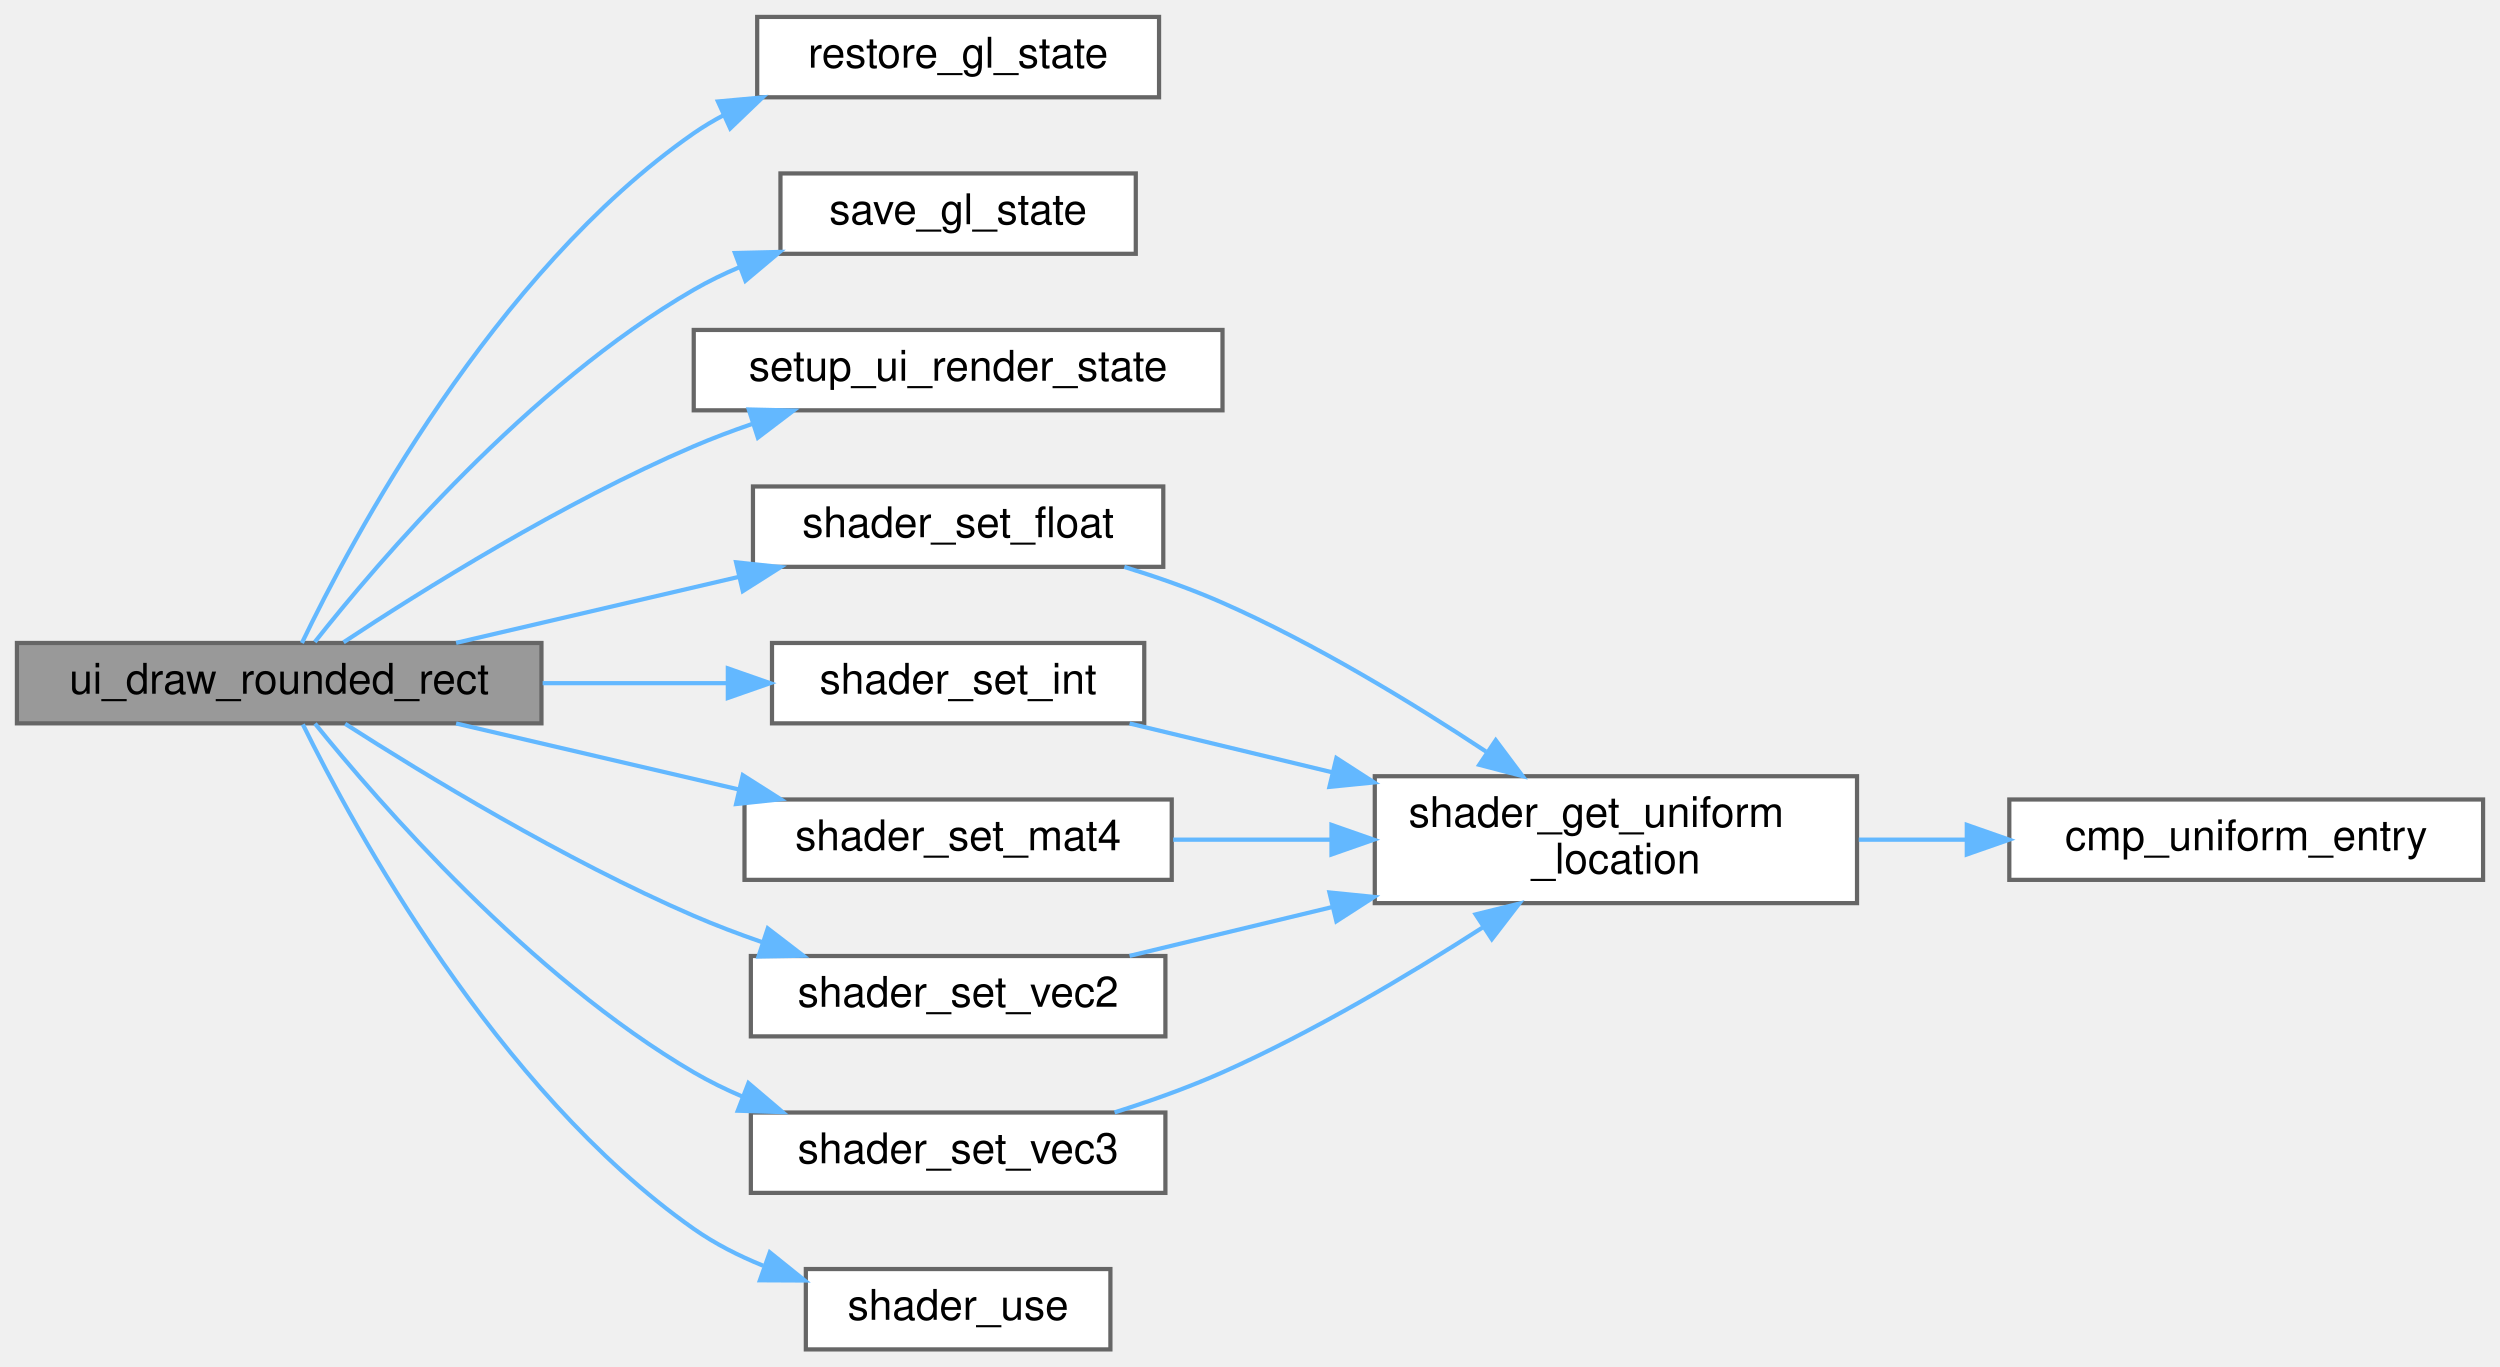
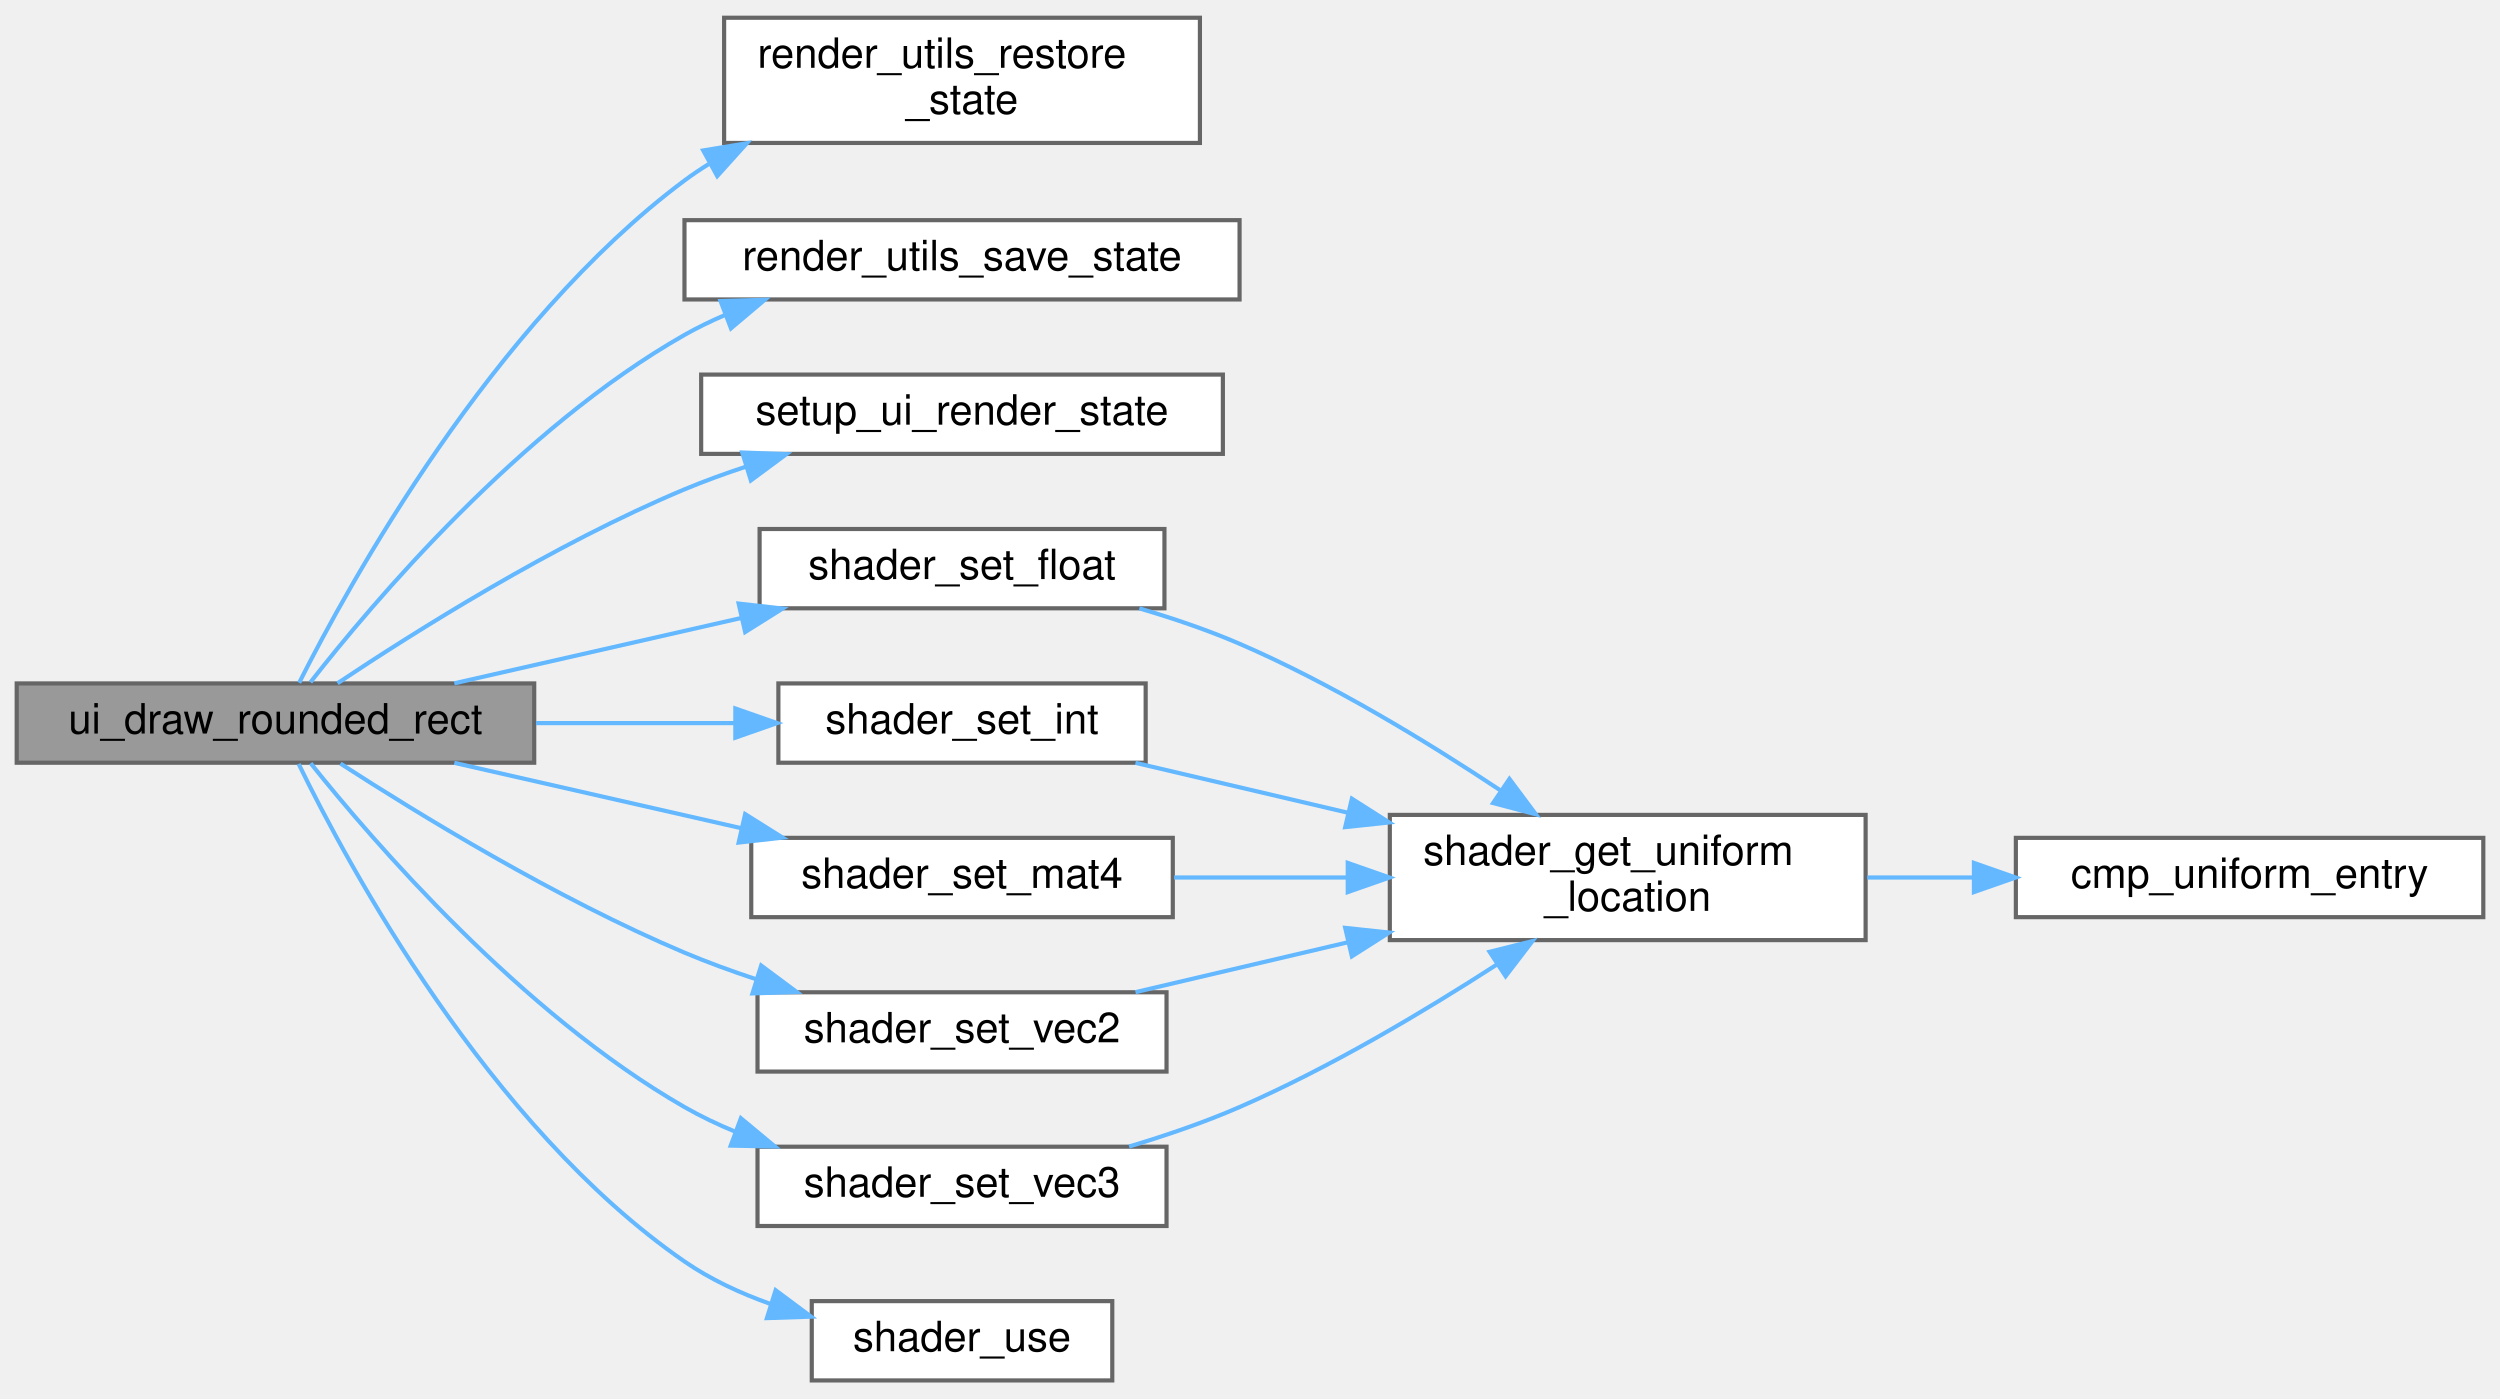
- <svg xmlns="http://www.w3.org/2000/svg" xmlns:xlink="http://www.w3.org/1999/xlink" width="591pt" height="323pt" viewBox="0.00 0.00 591.00 323.00">
-   <g id="graph0" class="graph" transform="scale(1 1) rotate(0) translate(4 319)">
+ <svg xmlns="http://www.w3.org/2000/svg" xmlns:xlink="http://www.w3.org/1999/xlink" width="599pt" height="335pt" viewBox="0.00 0.00 599.00 334.50">
+   <g id="graph0" class="graph" transform="scale(1 1) rotate(0) translate(4 330.5)">
    <g id="Node000001" class="node">
      <g id="a_Node000001">
        <a xlink:title="Draws a rounded rectangle with custom alpha.">
          <polygon fill="#999999" stroke="#666666" points="124,-167 0,-167 0,-148 124,-148 124,-167" />
          <text text-anchor="middle" x="62" y="-155" font-family="Helvetica,sans-Serif" font-size="10.00">ui_draw_rounded_rect</text>
        </a>
      </g>
    </g>
    <g id="Node000002" class="node">
      <g id="a_Node000002">
-         <a xlink:href="ui_8c.html#a3c924c9b9fc2b783756213d65e6d28d8" target="_top" xlink:title=" ">
-           <polygon fill="white" stroke="#666666" points="270,-315 175,-315 175,-296 270,-296 270,-315" />
-           <text text-anchor="middle" x="222.5" y="-303" font-family="Helvetica,sans-Serif" font-size="10.00">restore_gl_state</text>
+         <a xlink:href="render__utils_8c.html#aa6820952026feea828b06074d33f0a96" target="_top" xlink:title="Restores OpenGL state from a backup struct.">
+           <polygon fill="white" stroke="#666666" points="283.5,-326.5 169.5,-326.5 169.5,-296.5 283.5,-296.5 283.5,-326.5" />
+           <text text-anchor="start" x="177.5" y="-314.5" font-family="Helvetica,sans-Serif" font-size="10.00">render_utils_restore</text>
+           <text text-anchor="middle" x="226.5" y="-303.5" font-family="Helvetica,sans-Serif" font-size="10.00">_state</text>
        </a>
      </g>
    </g>
    <g id="edge1_Node000001_Node000002" class="edge">
      <g id="a_edge1_Node000001_Node000002">
        <a xlink:title=" ">
-           <path fill="none" stroke="#63b8ff" d="M67.37,-167C78.91,-191.01 112.59,-254.56 160,-287.5 162.24,-289.05 164.61,-290.47 167.06,-291.77" />
-           <polygon fill="#63b8ff" stroke="#63b8ff" points="165.72,-295.01 176.27,-295.97 168.62,-288.64 165.72,-295.01" />
+           <path fill="none" stroke="#63b8ff" d="M67.68,-167.16C79.69,-191 113.94,-253.17 160,-287.5 161.85,-288.88 163.8,-290.19 165.8,-291.43" />
+           <polygon fill="#63b8ff" stroke="#63b8ff" points="164.49,-294.7 174.94,-296.43 167.85,-288.56 164.49,-294.7" />
        </a>
      </g>
    </g>
    <g id="Node000003" class="node">
      <g id="a_Node000003">
-         <a xlink:href="ui_8c.html#a1a81b4728d6451c5090b8190bdfd3b80" target="_top" xlink:title=" ">
-           <polygon fill="white" stroke="#666666" points="264.5,-278 180.5,-278 180.5,-259 264.5,-259 264.5,-278" />
-           <text text-anchor="middle" x="222.5" y="-266" font-family="Helvetica,sans-Serif" font-size="10.00">save_gl_state</text>
+         <a xlink:href="render__utils_8c.html#aa6f98bd6406323d50aa3beb34f2bd8a9" target="_top" xlink:title="Saves current OpenGL state to a backup struct.">
+           <polygon fill="white" stroke="#666666" points="293,-278 160,-278 160,-259 293,-259 293,-278" />
+           <text text-anchor="middle" x="226.5" y="-266" font-family="Helvetica,sans-Serif" font-size="10.00">render_utils_save_state</text>
        </a>
      </g>
    </g>
    <g id="edge2_Node000001_Node000003" class="edge">
      <g id="a_edge2_Node000001_Node000003">
        <a xlink:title=" ">
-           <path fill="none" stroke="#63b8ff" d="M70.42,-167.23C85.32,-186.11 120.83,-227.83 160,-250.5 163.42,-252.48 167.08,-254.26 170.84,-255.85" />
-           <polygon fill="#63b8ff" stroke="#63b8ff" points="169.74,-259.18 180.33,-259.44 172.22,-252.63 169.74,-259.18" />
+           <path fill="none" stroke="#63b8ff" d="M70.39,-167.29C85.23,-186.27 120.64,-228.16 160,-250.5 163.07,-252.24 166.31,-253.82 169.65,-255.25" />
+           <polygon fill="#63b8ff" stroke="#63b8ff" points="168.65,-258.62 179.24,-258.91 171.14,-252.08 168.65,-258.62" />
        </a>
      </g>
    </g>
    <g id="Node000004" class="node">
      <g id="a_Node000004">
        <a xlink:href="ui_8c.html#a05f2c5e6678bcb2f958195dcab774062" target="_top" xlink:title=" ">
-           <polygon fill="white" stroke="#666666" points="285,-241 160,-241 160,-222 285,-222 285,-241" />
-           <text text-anchor="middle" x="222.5" y="-229" font-family="Helvetica,sans-Serif" font-size="10.00">setup_ui_render_state</text>
+           <polygon fill="white" stroke="#666666" points="289,-241 164,-241 164,-222 289,-222 289,-241" />
+           <text text-anchor="middle" x="226.5" y="-229" font-family="Helvetica,sans-Serif" font-size="10.00">setup_ui_render_state</text>
        </a>
      </g>
    </g>
    <g id="edge3_Node000001_Node000004" class="edge">
      <g id="a_edge3_Node000001_Node000004">
        <a xlink:title=" ">
-           <path fill="none" stroke="#63b8ff" d="M77.22,-167.17C95.65,-179.35 129.07,-200.27 160,-213.5 164.43,-215.4 169.13,-217.17 173.87,-218.8" />
-           <polygon fill="#63b8ff" stroke="#63b8ff" points="173.01,-222.2 183.6,-221.95 175.16,-215.54 173.01,-222.2" />
+           <path fill="none" stroke="#63b8ff" d="M76.87,-167.04C95.19,-179.27 128.78,-200.45 160,-213.5 164.71,-215.47 169.7,-217.28 174.73,-218.94" />
+           <polygon fill="#63b8ff" stroke="#63b8ff" points="173.84,-222.33 184.42,-221.94 175.91,-215.64 173.84,-222.33" />
        </a>
      </g>
    </g>
    <g id="Node000005" class="node">
      <g id="a_Node000005">
        <a xlink:href="shader_8c.html#aed5502c74325481ebafdd9dfc49cf8db" target="_top" xlink:title=" ">
-           <polygon fill="white" stroke="#666666" points="271,-204 174,-204 174,-185 271,-185 271,-204" />
-           <text text-anchor="middle" x="222.5" y="-192" font-family="Helvetica,sans-Serif" font-size="10.00">shader_set_float</text>
+           <polygon fill="white" stroke="#666666" points="275,-204 178,-204 178,-185 275,-185 275,-204" />
+           <text text-anchor="middle" x="226.5" y="-192" font-family="Helvetica,sans-Serif" font-size="10.00">shader_set_float</text>
        </a>
      </g>
    </g>
    <g id="edge4_Node000001_Node000005" class="edge">
      <g id="a_edge4_Node000001_Node000005">
        <a xlink:title=" ">
-           <path fill="none" stroke="#63b8ff" d="M103.82,-167.03C124.17,-171.78 148.98,-177.57 170.56,-182.61" />
-           <polygon fill="#63b8ff" stroke="#63b8ff" points="170.01,-186.07 180.55,-184.94 171.6,-179.26 170.01,-186.07" />
+           <path fill="none" stroke="#63b8ff" d="M104.85,-167.03C125.81,-171.8 151.38,-177.62 173.58,-182.68" />
+           <polygon fill="#63b8ff" stroke="#63b8ff" points="172.98,-186.13 183.51,-184.94 174.54,-179.31 172.98,-186.13" />
        </a>
      </g>
    </g>
    <g id="Node000008" class="node">
      <g id="a_Node000008">
        <a xlink:href="shader_8c.html#a461b117efc5c86ee8eabf8f80789ec32" target="_top" xlink:title=" ">
-           <polygon fill="white" stroke="#666666" points="266.5,-167 178.5,-167 178.5,-148 266.5,-148 266.5,-167" />
-           <text text-anchor="middle" x="222.5" y="-155" font-family="Helvetica,sans-Serif" font-size="10.00">shader_set_int</text>
+           <polygon fill="white" stroke="#666666" points="270.5,-167 182.5,-167 182.5,-148 270.5,-148 270.5,-167" />
+           <text text-anchor="middle" x="226.5" y="-155" font-family="Helvetica,sans-Serif" font-size="10.00">shader_set_int</text>
        </a>
      </g>
    </g>
    <g id="edge7_Node000001_Node000008" class="edge">
      <g id="a_edge7_Node000001_Node000008">
        <a xlink:title=" ">
-           <path fill="none" stroke="#63b8ff" d="M124.28,-157.5C138.58,-157.5 153.7,-157.5 167.65,-157.5" />
-           <polygon fill="#63b8ff" stroke="#63b8ff" points="168.06,-161 178.06,-157.5 168.06,-154 168.06,-161" />
+           <path fill="none" stroke="#63b8ff" d="M124.43,-157.5C140.06,-157.5 156.73,-157.5 171.93,-157.5" />
+           <polygon fill="#63b8ff" stroke="#63b8ff" points="172.19,-161 182.19,-157.5 172.19,-154 172.19,-161" />
        </a>
      </g>
    </g>
    <g id="Node000009" class="node">
      <g id="a_Node000009">
        <a xlink:href="shader_8c.html#a8067eb11f7d8c682b855b9f019e20f69" target="_top" xlink:title=" ">
-           <polygon fill="white" stroke="#666666" points="273,-130 172,-130 172,-111 273,-111 273,-130" />
-           <text text-anchor="middle" x="222.5" y="-118" font-family="Helvetica,sans-Serif" font-size="10.00">shader_set_mat4</text>
+           <polygon fill="white" stroke="#666666" points="277,-130 176,-130 176,-111 277,-111 277,-130" />
+           <text text-anchor="middle" x="226.5" y="-118" font-family="Helvetica,sans-Serif" font-size="10.00">shader_set_mat4</text>
        </a>
      </g>
    </g>
    <g id="edge9_Node000001_Node000009" class="edge">
      <g id="a_edge9_Node000001_Node000009">
        <a xlink:title=" ">
-           <path fill="none" stroke="#63b8ff" d="M103.82,-147.97C124.17,-143.22 148.98,-137.43 170.56,-132.39" />
-           <polygon fill="#63b8ff" stroke="#63b8ff" points="171.6,-135.74 180.55,-130.06 170.01,-128.93 171.6,-135.74" />
+           <path fill="none" stroke="#63b8ff" d="M104.85,-147.97C125.81,-143.2 151.38,-137.38 173.58,-132.32" />
+           <polygon fill="#63b8ff" stroke="#63b8ff" points="174.54,-135.69 183.51,-130.06 172.98,-128.87 174.54,-135.69" />
        </a>
      </g>
    </g>
    <g id="Node000010" class="node">
      <g id="a_Node000010">
        <a xlink:href="shader_8c.html#a5efe31c76255dd6965da8b2e1fdfd442" target="_top" xlink:title=" ">
-           <polygon fill="white" stroke="#666666" points="271.5,-93 173.5,-93 173.5,-74 271.5,-74 271.5,-93" />
-           <text text-anchor="middle" x="222.5" y="-81" font-family="Helvetica,sans-Serif" font-size="10.00">shader_set_vec2</text>
+           <polygon fill="white" stroke="#666666" points="275.5,-93 177.5,-93 177.5,-74 275.5,-74 275.5,-93" />
+           <text text-anchor="middle" x="226.5" y="-81" font-family="Helvetica,sans-Serif" font-size="10.00">shader_set_vec2</text>
        </a>
      </g>
    </g>
    <g id="edge11_Node000001_Node000010" class="edge">
      <g id="a_edge11_Node000001_Node000010">
        <a xlink:title=" ">
-           <path fill="none" stroke="#63b8ff" d="M77.6,-147.89C96.15,-135.99 129.43,-115.7 160,-102.5 165.13,-100.28 170.6,-98.21 176.09,-96.3" />
-           <polygon fill="#63b8ff" stroke="#63b8ff" points="177.5,-99.52 185.9,-93.07 175.31,-92.88 177.5,-99.52" />
+           <path fill="none" stroke="#63b8ff" d="M77.57,-147.8C96.08,-135.82 129.32,-115.44 160,-102.5 165.45,-100.2 171.27,-98.08 177.11,-96.14" />
+           <polygon fill="#63b8ff" stroke="#63b8ff" points="178.38,-99.41 186.88,-93.08 176.29,-92.73 178.38,-99.41" />
        </a>
      </g>
    </g>
    <g id="Node000011" class="node">
      <g id="a_Node000011">
        <a xlink:href="shader_8c.html#a7034c467af5884ca4950b6957eb84ff2" target="_top" xlink:title=" ">
-           <polygon fill="white" stroke="#666666" points="271.5,-56 173.5,-56 173.5,-37 271.5,-37 271.5,-56" />
-           <text text-anchor="middle" x="222.5" y="-44" font-family="Helvetica,sans-Serif" font-size="10.00">shader_set_vec3</text>
+           <polygon fill="white" stroke="#666666" points="275.5,-56 177.5,-56 177.5,-37 275.5,-37 275.5,-56" />
+           <text text-anchor="middle" x="226.5" y="-44" font-family="Helvetica,sans-Serif" font-size="10.00">shader_set_vec3</text>
        </a>
      </g>
    </g>
    <g id="edge13_Node000001_Node000011" class="edge">
      <g id="a_edge13_Node000001_Node000011">
        <a xlink:title=" ">
-           <path fill="none" stroke="#63b8ff" d="M70.47,-147.93C85.47,-129.35 121.13,-88.24 160,-65.5 163.64,-63.37 167.53,-61.46 171.54,-59.75" />
-           <polygon fill="#63b8ff" stroke="#63b8ff" points="172.93,-62.96 181,-56.1 170.41,-56.43 172.93,-62.96" />
+           <path fill="none" stroke="#63b8ff" d="M70.44,-147.87C85.37,-129.18 120.94,-87.9 160,-65.5 163.86,-63.29 168,-61.31 172.25,-59.56" />
+           <polygon fill="#63b8ff" stroke="#63b8ff" points="173.52,-62.82 181.67,-56.05 171.08,-56.26 173.52,-62.82" />
        </a>
      </g>
    </g>
    <g id="Node000012" class="node">
      <g id="a_Node000012">
        <a xlink:href="shader_8c.html#ad80a771bc794ef6b652f13449129b645" target="_top" xlink:title="Activates the program for subsequent draw calls (glUseProgram).">
-           <polygon fill="white" stroke="#666666" points="258.5,-19 186.5,-19 186.5,0 258.5,0 258.5,-19" />
-           <text text-anchor="middle" x="222.5" y="-7" font-family="Helvetica,sans-Serif" font-size="10.00">shader_use</text>
+           <polygon fill="white" stroke="#666666" points="262.5,-19 190.5,-19 190.5,0 262.5,0 262.5,-19" />
+           <text text-anchor="middle" x="226.5" y="-7" font-family="Helvetica,sans-Serif" font-size="10.00">shader_use</text>
        </a>
      </g>
    </g>
    <g id="edge15_Node000001_Node000012" class="edge">
      <g id="a_edge15_Node000001_Node000012">
        <a xlink:title=" ">
-           <path fill="none" stroke="#63b8ff" d="M67.59,-147.76C79.41,-123.77 113.24,-61.38 160,-28.5 164.98,-25 170.62,-22.13 176.42,-19.78" />
-           <polygon fill="#63b8ff" stroke="#63b8ff" points="177.98,-22.94 186.24,-16.29 175.64,-16.34 177.98,-22.94" />
+           <path fill="none" stroke="#63b8ff" d="M67.56,-147.71C79.29,-123.61 112.96,-60.97 160,-28.5 166.16,-24.25 173.28,-20.93 180.5,-18.36" />
+           <polygon fill="#63b8ff" stroke="#63b8ff" points="181.84,-21.61 190.34,-15.28 179.75,-14.93 181.84,-21.61" />
        </a>
      </g>
    </g>
    <g id="Node000006" class="node">
      <g id="a_Node000006">
        <a xlink:href="shader_8c.html#a82b9361a8e17eeb1635a867b925a1b6c" target="_top" xlink:title="Retrieves a uniform location via binary search on the cache.">
-           <polygon fill="white" stroke="#666666" points="435,-135.5 321,-135.5 321,-105.5 435,-105.5 435,-135.5" />
-           <text text-anchor="start" x="329" y="-123.5" font-family="Helvetica,sans-Serif" font-size="10.00">shader_get_uniform</text>
-           <text text-anchor="middle" x="378" y="-112.5" font-family="Helvetica,sans-Serif" font-size="10.00">_location</text>
+           <polygon fill="white" stroke="#666666" points="443,-135.5 329,-135.5 329,-105.5 443,-105.5 443,-135.5" />
+           <text text-anchor="start" x="337" y="-123.5" font-family="Helvetica,sans-Serif" font-size="10.00">shader_get_uniform</text>
+           <text text-anchor="middle" x="386" y="-112.5" font-family="Helvetica,sans-Serif" font-size="10.00">_location</text>
        </a>
      </g>
    </g>
    <g id="edge5_Node000005_Node000006" class="edge">
      <g id="a_edge5_Node000005_Node000006">
        <a xlink:title=" ">
-           <path fill="none" stroke="#63b8ff" d="M261.79,-184.98C269.6,-182.57 277.67,-179.74 285,-176.5 306.85,-166.85 329.8,-152.89 347.31,-141.32" />
-           <polygon fill="#63b8ff" stroke="#63b8ff" points="349.59,-144.01 355.94,-135.53 345.69,-138.2 349.59,-144.01" />
+           <path fill="none" stroke="#63b8ff" d="M268.98,-184.98C277.09,-182.6 285.42,-179.77 293,-176.5 314.93,-167.03 337.88,-153.07 355.37,-141.46" />
+           <polygon fill="#63b8ff" stroke="#63b8ff" points="357.66,-144.13 363.99,-135.64 353.74,-138.34 357.66,-144.13" />
        </a>
      </g>
    </g>
    <g id="Node000007" class="node">
      <g id="a_Node000007">
        <a xlink:href="shader_8c.html#a377953af1b2ffd8ad74148f72f2bdc8d" target="_top" xlink:title=" ">
-           <polygon fill="white" stroke="#666666" points="583,-130 471,-130 471,-111 583,-111 583,-130" />
-           <text text-anchor="middle" x="527" y="-118" font-family="Helvetica,sans-Serif" font-size="10.00">cmp_uniform_entry</text>
+           <polygon fill="white" stroke="#666666" points="591,-130 479,-130 479,-111 591,-111 591,-130" />
+           <text text-anchor="middle" x="535" y="-118" font-family="Helvetica,sans-Serif" font-size="10.00">cmp_uniform_entry</text>
        </a>
      </g>
    </g>
    <g id="edge6_Node000006_Node000007" class="edge">
      <g id="a_edge6_Node000006_Node000007">
        <a xlink:title=" ">
-           <path fill="none" stroke="#63b8ff" d="M435.41,-120.5C443.7,-120.5 452.3,-120.5 460.75,-120.5" />
-           <polygon fill="#63b8ff" stroke="#63b8ff" points="460.95,-124 470.95,-120.5 460.95,-117 460.95,-124" />
+           <path fill="none" stroke="#63b8ff" d="M443.41,-120.5C451.7,-120.5 460.3,-120.5 468.75,-120.5" />
+           <polygon fill="#63b8ff" stroke="#63b8ff" points="468.95,-124 478.95,-120.5 468.95,-117 468.95,-124" />
        </a>
      </g>
    </g>
    <g id="edge8_Node000008_Node000006" class="edge">
      <g id="a_edge8_Node000008_Node000006">
        <a xlink:title=" ">
-           <path fill="none" stroke="#63b8ff" d="M263.03,-147.97C277.6,-144.46 294.52,-140.38 310.8,-136.46" />
-           <polygon fill="#63b8ff" stroke="#63b8ff" points="311.92,-139.79 320.83,-134.04 310.28,-132.98 311.92,-139.79" />
+           <path fill="none" stroke="#63b8ff" d="M268.06,-147.97C283.53,-144.34 301.59,-140.1 318.82,-136.05" />
+           <polygon fill="#63b8ff" stroke="#63b8ff" points="319.91,-139.39 328.85,-133.69 318.31,-132.57 319.91,-139.39" />
        </a>
      </g>
    </g>
    <g id="edge10_Node000009_Node000006" class="edge">
      <g id="a_edge10_Node000009_Node000006">
        <a xlink:title=" ">
-           <path fill="none" stroke="#63b8ff" d="M273.34,-120.5C285.17,-120.5 297.98,-120.5 310.42,-120.5" />
-           <polygon fill="#63b8ff" stroke="#63b8ff" points="310.76,-124 320.76,-120.5 310.76,-117 310.76,-124" />
+           <path fill="none" stroke="#63b8ff" d="M277.33,-120.5C290.53,-120.5 304.99,-120.5 318.91,-120.5" />
+           <polygon fill="#63b8ff" stroke="#63b8ff" points="318.92,-124 328.92,-120.5 318.92,-117 318.92,-124" />
        </a>
      </g>
    </g>
    <g id="edge12_Node000010_Node000006" class="edge">
      <g id="a_edge12_Node000010_Node000006">
        <a xlink:title=" ">
-           <path fill="none" stroke="#63b8ff" d="M263.03,-93.03C277.6,-96.54 294.52,-100.62 310.8,-104.54" />
-           <polygon fill="#63b8ff" stroke="#63b8ff" points="310.28,-108.02 320.83,-106.96 311.92,-101.21 310.28,-108.02" />
+           <path fill="none" stroke="#63b8ff" d="M268.06,-93.03C283.53,-96.66 301.59,-100.9 318.82,-104.95" />
+           <polygon fill="#63b8ff" stroke="#63b8ff" points="318.31,-108.43 328.85,-107.31 319.91,-101.61 318.31,-108.43" />
        </a>
      </g>
    </g>
    <g id="edge14_Node000011_Node000006" class="edge">
      <g id="a_edge14_Node000011_Node000006">
        <a xlink:title=" ">
-           <path fill="none" stroke="#63b8ff" d="M259.48,-56.03C267.99,-58.72 276.94,-61.91 285,-65.5 306.42,-75.05 329.05,-88.52 346.5,-99.75" />
-           <polygon fill="#63b8ff" stroke="#63b8ff" points="344.84,-102.84 355.13,-105.38 348.67,-96.98 344.84,-102.84" />
+           <path fill="none" stroke="#63b8ff" d="M266.53,-56.04C275.38,-58.69 284.64,-61.86 293,-65.5 314.5,-74.86 337.13,-88.34 354.57,-99.6" />
+           <polygon fill="#63b8ff" stroke="#63b8ff" points="352.9,-102.7 363.18,-105.26 356.74,-96.85 352.9,-102.7" />
        </a>
      </g>
    </g>
  </g>
</svg>
